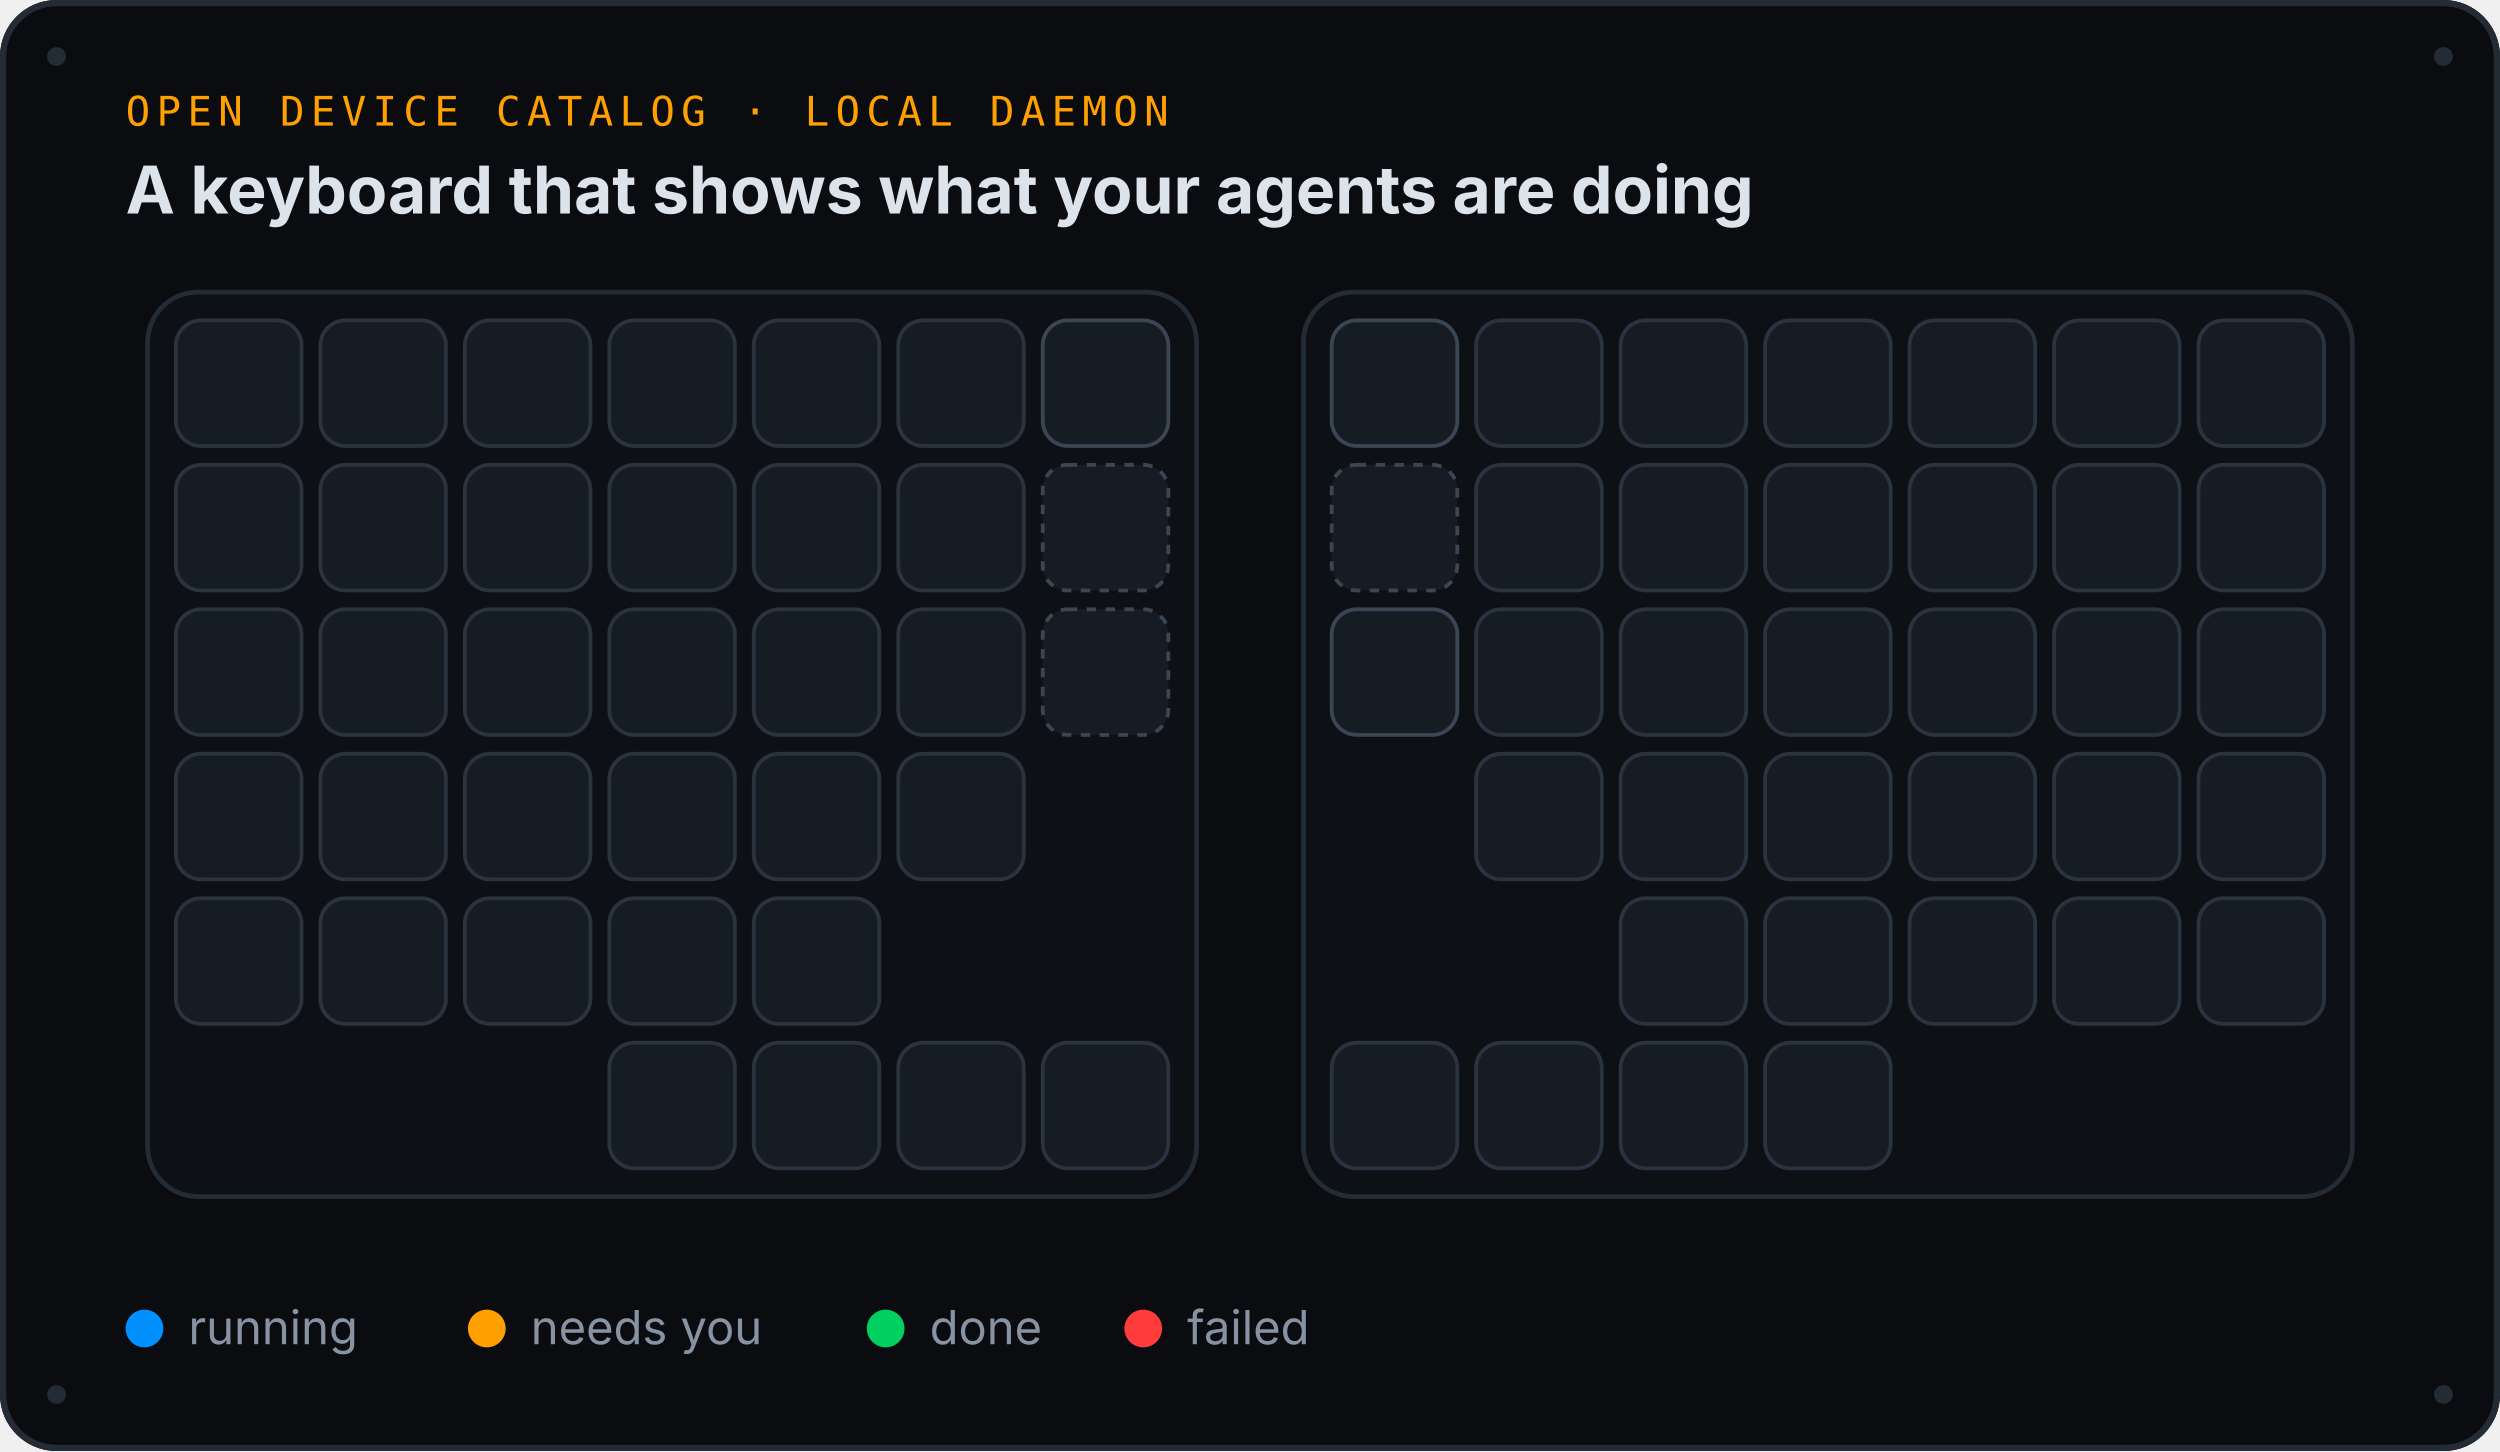
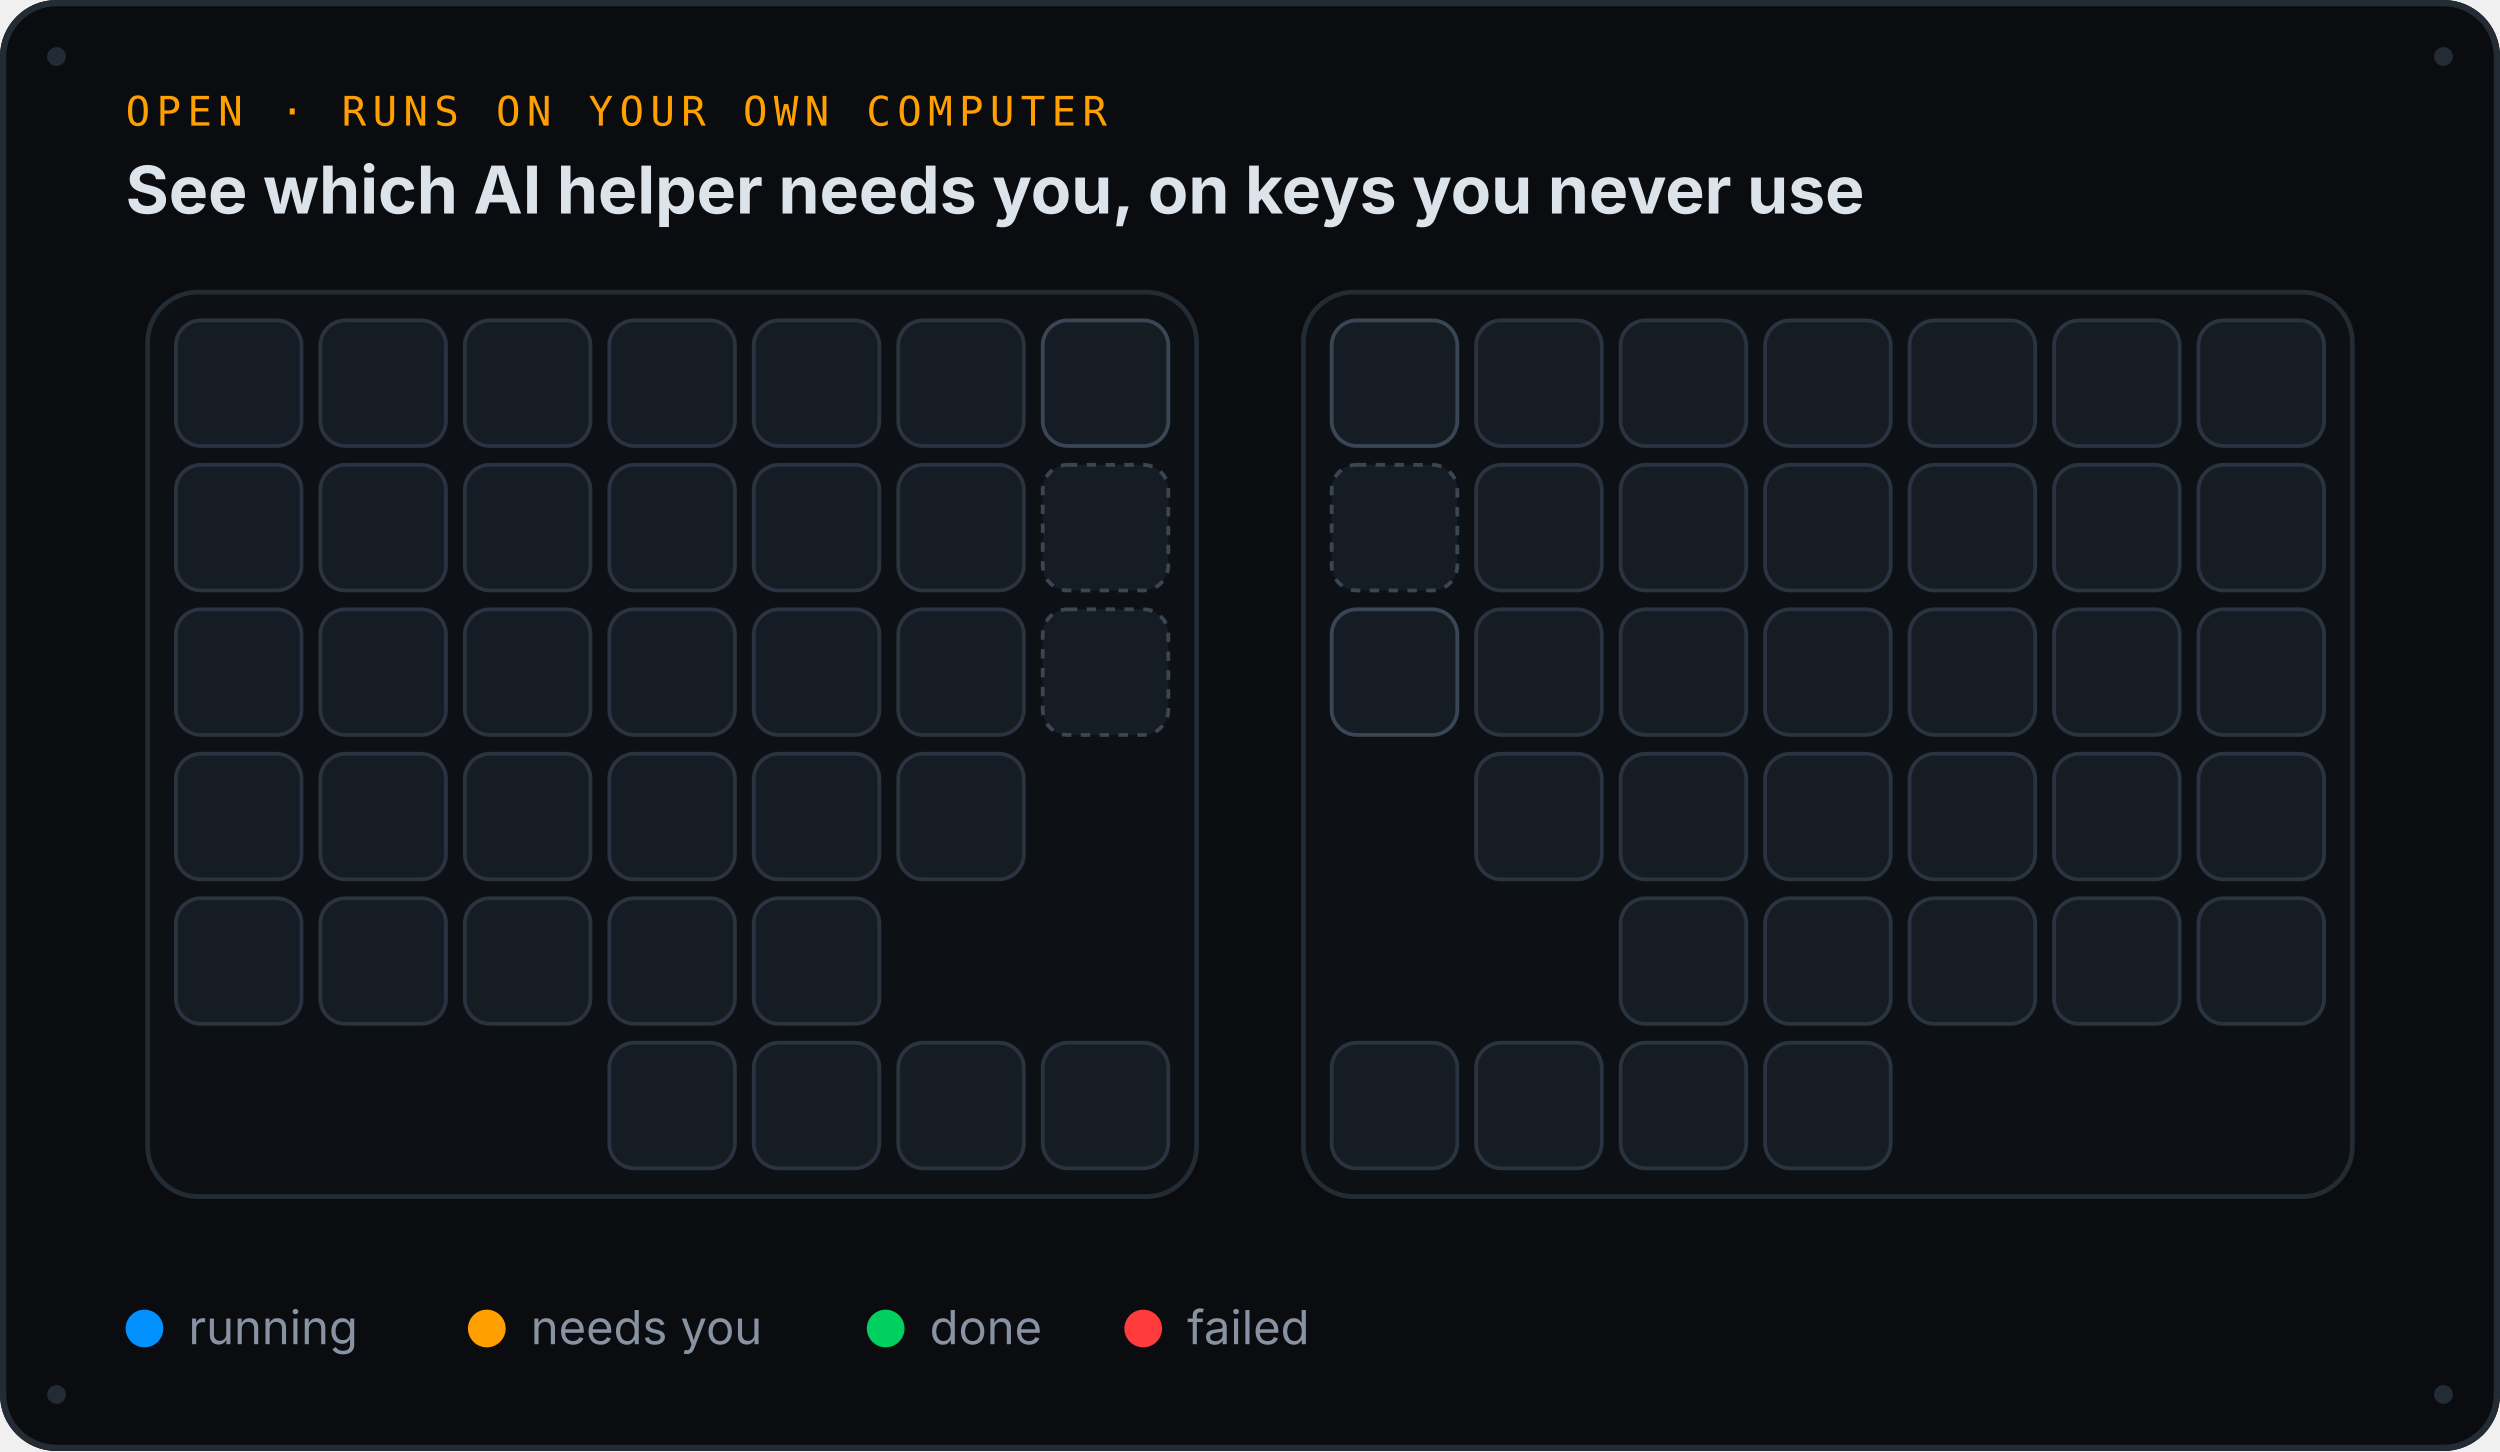
- <svg xmlns="http://www.w3.org/2000/svg" viewBox="0 0 796 462" width="796" height="462" role="img" aria-label="A keyboard that shows what your agents are doing">
+ <svg xmlns="http://www.w3.org/2000/svg" viewBox="0 0 796 462" width="796" height="462" role="img" aria-label="See which AI helper needs you, on keys you never use">
  <style>@keyframes k0{0%,24%{fill:#0090ff}25%,27%{fill:#ffa000}31%{fill:#5a3a00}35%{fill:#ffa000}39%{fill:#5a3a00}43%{fill:#ffa000}47%{fill:#5a3a00}51%,53%{fill:#ffa000}54%,56%{fill:#fff}57%,92%{fill:#0090ff}96%,100%{fill:#161c24}}.s0{animation:k0 14s linear infinite}@keyframes k1{0%,9%{fill:#161c24}10%,58%{fill:#0090ff}59%,62%{fill:#00d060}82%{fill:#06351c}86%,100%{fill:#161c24}}.s1{animation:k1 14s linear infinite}@keyframes k2{0%,19%{fill:#161c24}20%,64%{fill:#0090ff}65%,84%{fill:#ff3b3b}85%,87%{fill:#fff}88%,100%{fill:#161c24}}.s2{animation:k2 14s linear infinite}text{font-family:system-ui,-apple-system,'Segoe UI',sans-serif}.m{font-family:ui-monospace,Menlo,Consolas,monospace}@media (prefers-reduced-motion:reduce){.s0,.s1,.s2{animation:none}}</style>
  <rect width="796" height="462" rx="18" fill="#0a0c0f" />
  <rect x="1" y="1" width="794" height="460" rx="17" fill="none" stroke="#232b35" stroke-width="2" />
  <circle cx="18" cy="18" r="3" fill="#232b35" />
  <circle cx="18" cy="444" r="3" fill="#232b35" />
  <circle cx="778" cy="18" r="3" fill="#232b35" />
  <circle cx="778" cy="444" r="3" fill="#232b35" />
-   <text class="m" x="40" y="40" fill="#ffa000" font-size="13" letter-spacing="2">OPEN DEVICE CATALOG · LOCAL DAEMON</text>
-   <text x="40" y="68" fill="#dde3ea" font-size="21" font-weight="650">A keyboard that shows what your agents are doing</text>
+   <text class="m" x="40" y="40" fill="#ffa000" font-size="13" letter-spacing="2">OPEN · RUNS ON YOUR OWN COMPUTER</text>
+   <text x="40" y="68" fill="#dde3ea" font-size="21" font-weight="650">See which AI helper needs you, on keys you never use</text>
  <g transform="translate(40,86)">
    <rect x="7" y="7" width="334" height="288" rx="16" fill="#0d1116" stroke="#232b35" stroke-width="1.5" />
    <rect x="375" y="7" width="334" height="288" rx="16" fill="#0d1116" stroke="#232b35" stroke-width="1.5" />
    <rect x="16" y="16" width="40" height="40" rx="8" fill="#161c24" stroke="#2a3340" stroke-width="1.2" />
    <rect x="62" y="16" width="40" height="40" rx="8" fill="#161c24" stroke="#2a3340" stroke-width="1.2" />
    <rect x="108" y="16" width="40" height="40" rx="8" fill="#161c24" stroke="#2a3340" stroke-width="1.2" />
    <rect x="154" y="16" width="40" height="40" rx="8" fill="#161c24" stroke="#2a3340" stroke-width="1.2" />
    <rect x="200" y="16" width="40" height="40" rx="8" fill="#161c24" stroke="#2a3340" stroke-width="1.2" />
    <rect x="246" y="16" width="40" height="40" rx="8" fill="#161c24" stroke="#2a3340" stroke-width="1.2" />
    <rect class="s2" x="292" y="16" width="40" height="40" rx="8" fill="#161c24" stroke="#3b4654" stroke-width="1.2" />
    <rect x="16" y="62" width="40" height="40" rx="8" fill="#161c24" stroke="#2a3340" stroke-width="1.2" />
    <rect x="62" y="62" width="40" height="40" rx="8" fill="#161c24" stroke="#2a3340" stroke-width="1.2" />
    <rect x="108" y="62" width="40" height="40" rx="8" fill="#161c24" stroke="#2a3340" stroke-width="1.2" />
    <rect x="154" y="62" width="40" height="40" rx="8" fill="#161c24" stroke="#2a3340" stroke-width="1.2" />
    <rect x="200" y="62" width="40" height="40" rx="8" fill="#161c24" stroke="#2a3340" stroke-width="1.2" />
    <rect x="246" y="62" width="40" height="40" rx="8" fill="#161c24" stroke="#2a3340" stroke-width="1.2" />
    <rect x="292" y="62" width="40" height="40" rx="8" fill="#161c24" stroke="#3b4654" stroke-width="1.2" stroke-dasharray="3 3" />
    <rect x="16" y="108" width="40" height="40" rx="8" fill="#161c24" stroke="#2a3340" stroke-width="1.2" />
    <rect x="62" y="108" width="40" height="40" rx="8" fill="#161c24" stroke="#2a3340" stroke-width="1.2" />
    <rect x="108" y="108" width="40" height="40" rx="8" fill="#161c24" stroke="#2a3340" stroke-width="1.2" />
    <rect x="154" y="108" width="40" height="40" rx="8" fill="#161c24" stroke="#2a3340" stroke-width="1.2" />
    <rect x="200" y="108" width="40" height="40" rx="8" fill="#161c24" stroke="#2a3340" stroke-width="1.2" />
    <rect x="246" y="108" width="40" height="40" rx="8" fill="#161c24" stroke="#2a3340" stroke-width="1.2" />
    <rect x="292" y="108" width="40" height="40" rx="8" fill="#161c24" stroke="#3b4654" stroke-width="1.2" stroke-dasharray="3 3" />
    <rect x="16" y="154" width="40" height="40" rx="8" fill="#161c24" stroke="#2a3340" stroke-width="1.2" />
    <rect x="62" y="154" width="40" height="40" rx="8" fill="#161c24" stroke="#2a3340" stroke-width="1.2" />
    <rect x="108" y="154" width="40" height="40" rx="8" fill="#161c24" stroke="#2a3340" stroke-width="1.2" />
    <rect x="154" y="154" width="40" height="40" rx="8" fill="#161c24" stroke="#2a3340" stroke-width="1.2" />
    <rect x="200" y="154" width="40" height="40" rx="8" fill="#161c24" stroke="#2a3340" stroke-width="1.2" />
    <rect x="246" y="154" width="40" height="40" rx="8" fill="#161c24" stroke="#2a3340" stroke-width="1.2" />
    <rect x="16" y="200" width="40" height="40" rx="8" fill="#161c24" stroke="#2a3340" stroke-width="1.2" />
    <rect x="62" y="200" width="40" height="40" rx="8" fill="#161c24" stroke="#2a3340" stroke-width="1.2" />
    <rect x="108" y="200" width="40" height="40" rx="8" fill="#161c24" stroke="#2a3340" stroke-width="1.2" />
    <rect x="154" y="200" width="40" height="40" rx="8" fill="#161c24" stroke="#2a3340" stroke-width="1.2" />
    <rect x="200" y="200" width="40" height="40" rx="8" fill="#161c24" stroke="#2a3340" stroke-width="1.2" />
    <rect x="292" y="246" width="40" height="40" rx="8" fill="#161c24" stroke="#2a3340" stroke-width="1.2" />
    <rect x="154" y="246" width="40" height="40" rx="8" fill="#161c24" stroke="#2a3340" stroke-width="1.2" />
    <rect x="200" y="246" width="40" height="40" rx="8" fill="#161c24" stroke="#2a3340" stroke-width="1.2" />
    <rect x="246" y="246" width="40" height="40" rx="8" fill="#161c24" stroke="#2a3340" stroke-width="1.2" />
    <rect class="s0" x="384" y="16" width="40" height="40" rx="8" fill="#161c24" stroke="#3b4654" stroke-width="1.2" />
    <rect x="430" y="16" width="40" height="40" rx="8" fill="#161c24" stroke="#2a3340" stroke-width="1.2" />
    <rect x="476" y="16" width="40" height="40" rx="8" fill="#161c24" stroke="#2a3340" stroke-width="1.2" />
    <rect x="522" y="16" width="40" height="40" rx="8" fill="#161c24" stroke="#2a3340" stroke-width="1.2" />
    <rect x="568" y="16" width="40" height="40" rx="8" fill="#161c24" stroke="#2a3340" stroke-width="1.2" />
    <rect x="614" y="16" width="40" height="40" rx="8" fill="#161c24" stroke="#2a3340" stroke-width="1.2" />
    <rect x="660" y="16" width="40" height="40" rx="8" fill="#161c24" stroke="#2a3340" stroke-width="1.2" />
    <rect x="384" y="62" width="40" height="40" rx="8" fill="#161c24" stroke="#3b4654" stroke-width="1.2" stroke-dasharray="3 3" />
    <rect x="430" y="62" width="40" height="40" rx="8" fill="#161c24" stroke="#2a3340" stroke-width="1.2" />
    <rect x="476" y="62" width="40" height="40" rx="8" fill="#161c24" stroke="#2a3340" stroke-width="1.2" />
    <rect x="522" y="62" width="40" height="40" rx="8" fill="#161c24" stroke="#2a3340" stroke-width="1.2" />
    <rect x="568" y="62" width="40" height="40" rx="8" fill="#161c24" stroke="#2a3340" stroke-width="1.2" />
    <rect x="614" y="62" width="40" height="40" rx="8" fill="#161c24" stroke="#2a3340" stroke-width="1.2" />
    <rect x="660" y="62" width="40" height="40" rx="8" fill="#161c24" stroke="#2a3340" stroke-width="1.2" />
    <rect class="s1" x="384" y="108" width="40" height="40" rx="8" fill="#161c24" stroke="#3b4654" stroke-width="1.2" />
    <rect x="430" y="108" width="40" height="40" rx="8" fill="#161c24" stroke="#2a3340" stroke-width="1.2" />
    <rect x="476" y="108" width="40" height="40" rx="8" fill="#161c24" stroke="#2a3340" stroke-width="1.2" />
    <rect x="522" y="108" width="40" height="40" rx="8" fill="#161c24" stroke="#2a3340" stroke-width="1.2" />
    <rect x="568" y="108" width="40" height="40" rx="8" fill="#161c24" stroke="#2a3340" stroke-width="1.2" />
    <rect x="614" y="108" width="40" height="40" rx="8" fill="#161c24" stroke="#2a3340" stroke-width="1.2" />
    <rect x="660" y="108" width="40" height="40" rx="8" fill="#161c24" stroke="#2a3340" stroke-width="1.2" />
    <rect x="430" y="154" width="40" height="40" rx="8" fill="#161c24" stroke="#2a3340" stroke-width="1.2" />
    <rect x="476" y="154" width="40" height="40" rx="8" fill="#161c24" stroke="#2a3340" stroke-width="1.2" />
    <rect x="522" y="154" width="40" height="40" rx="8" fill="#161c24" stroke="#2a3340" stroke-width="1.2" />
    <rect x="568" y="154" width="40" height="40" rx="8" fill="#161c24" stroke="#2a3340" stroke-width="1.2" />
    <rect x="614" y="154" width="40" height="40" rx="8" fill="#161c24" stroke="#2a3340" stroke-width="1.2" />
    <rect x="660" y="154" width="40" height="40" rx="8" fill="#161c24" stroke="#2a3340" stroke-width="1.2" />
    <rect x="476" y="200" width="40" height="40" rx="8" fill="#161c24" stroke="#2a3340" stroke-width="1.2" />
    <rect x="522" y="200" width="40" height="40" rx="8" fill="#161c24" stroke="#2a3340" stroke-width="1.2" />
    <rect x="568" y="200" width="40" height="40" rx="8" fill="#161c24" stroke="#2a3340" stroke-width="1.2" />
    <rect x="614" y="200" width="40" height="40" rx="8" fill="#161c24" stroke="#2a3340" stroke-width="1.2" />
    <rect x="660" y="200" width="40" height="40" rx="8" fill="#161c24" stroke="#2a3340" stroke-width="1.2" />
    <rect x="384" y="246" width="40" height="40" rx="8" fill="#161c24" stroke="#2a3340" stroke-width="1.2" />
    <rect x="430" y="246" width="40" height="40" rx="8" fill="#161c24" stroke="#2a3340" stroke-width="1.2" />
    <rect x="476" y="246" width="40" height="40" rx="8" fill="#161c24" stroke="#2a3340" stroke-width="1.2" />
    <rect x="522" y="246" width="40" height="40" rx="8" fill="#161c24" stroke="#2a3340" stroke-width="1.2" />
  </g>
  <circle cx="46" cy="423" r="6" fill="#0090ff" />
  <text x="60" y="428" fill="#8792a2" font-size="15">running</text>
  <circle cx="155" cy="423" r="6" fill="#ffa000" />
  <text x="169" y="428" fill="#8792a2" font-size="15">needs you</text>
  <circle cx="282" cy="423" r="6" fill="#00d060" />
  <text x="296" y="428" fill="#8792a2" font-size="15">done</text>
  <circle cx="364" cy="423" r="6" fill="#ff3b3b" />
  <text x="378" y="428" fill="#8792a2" font-size="15">failed</text>
</svg>
